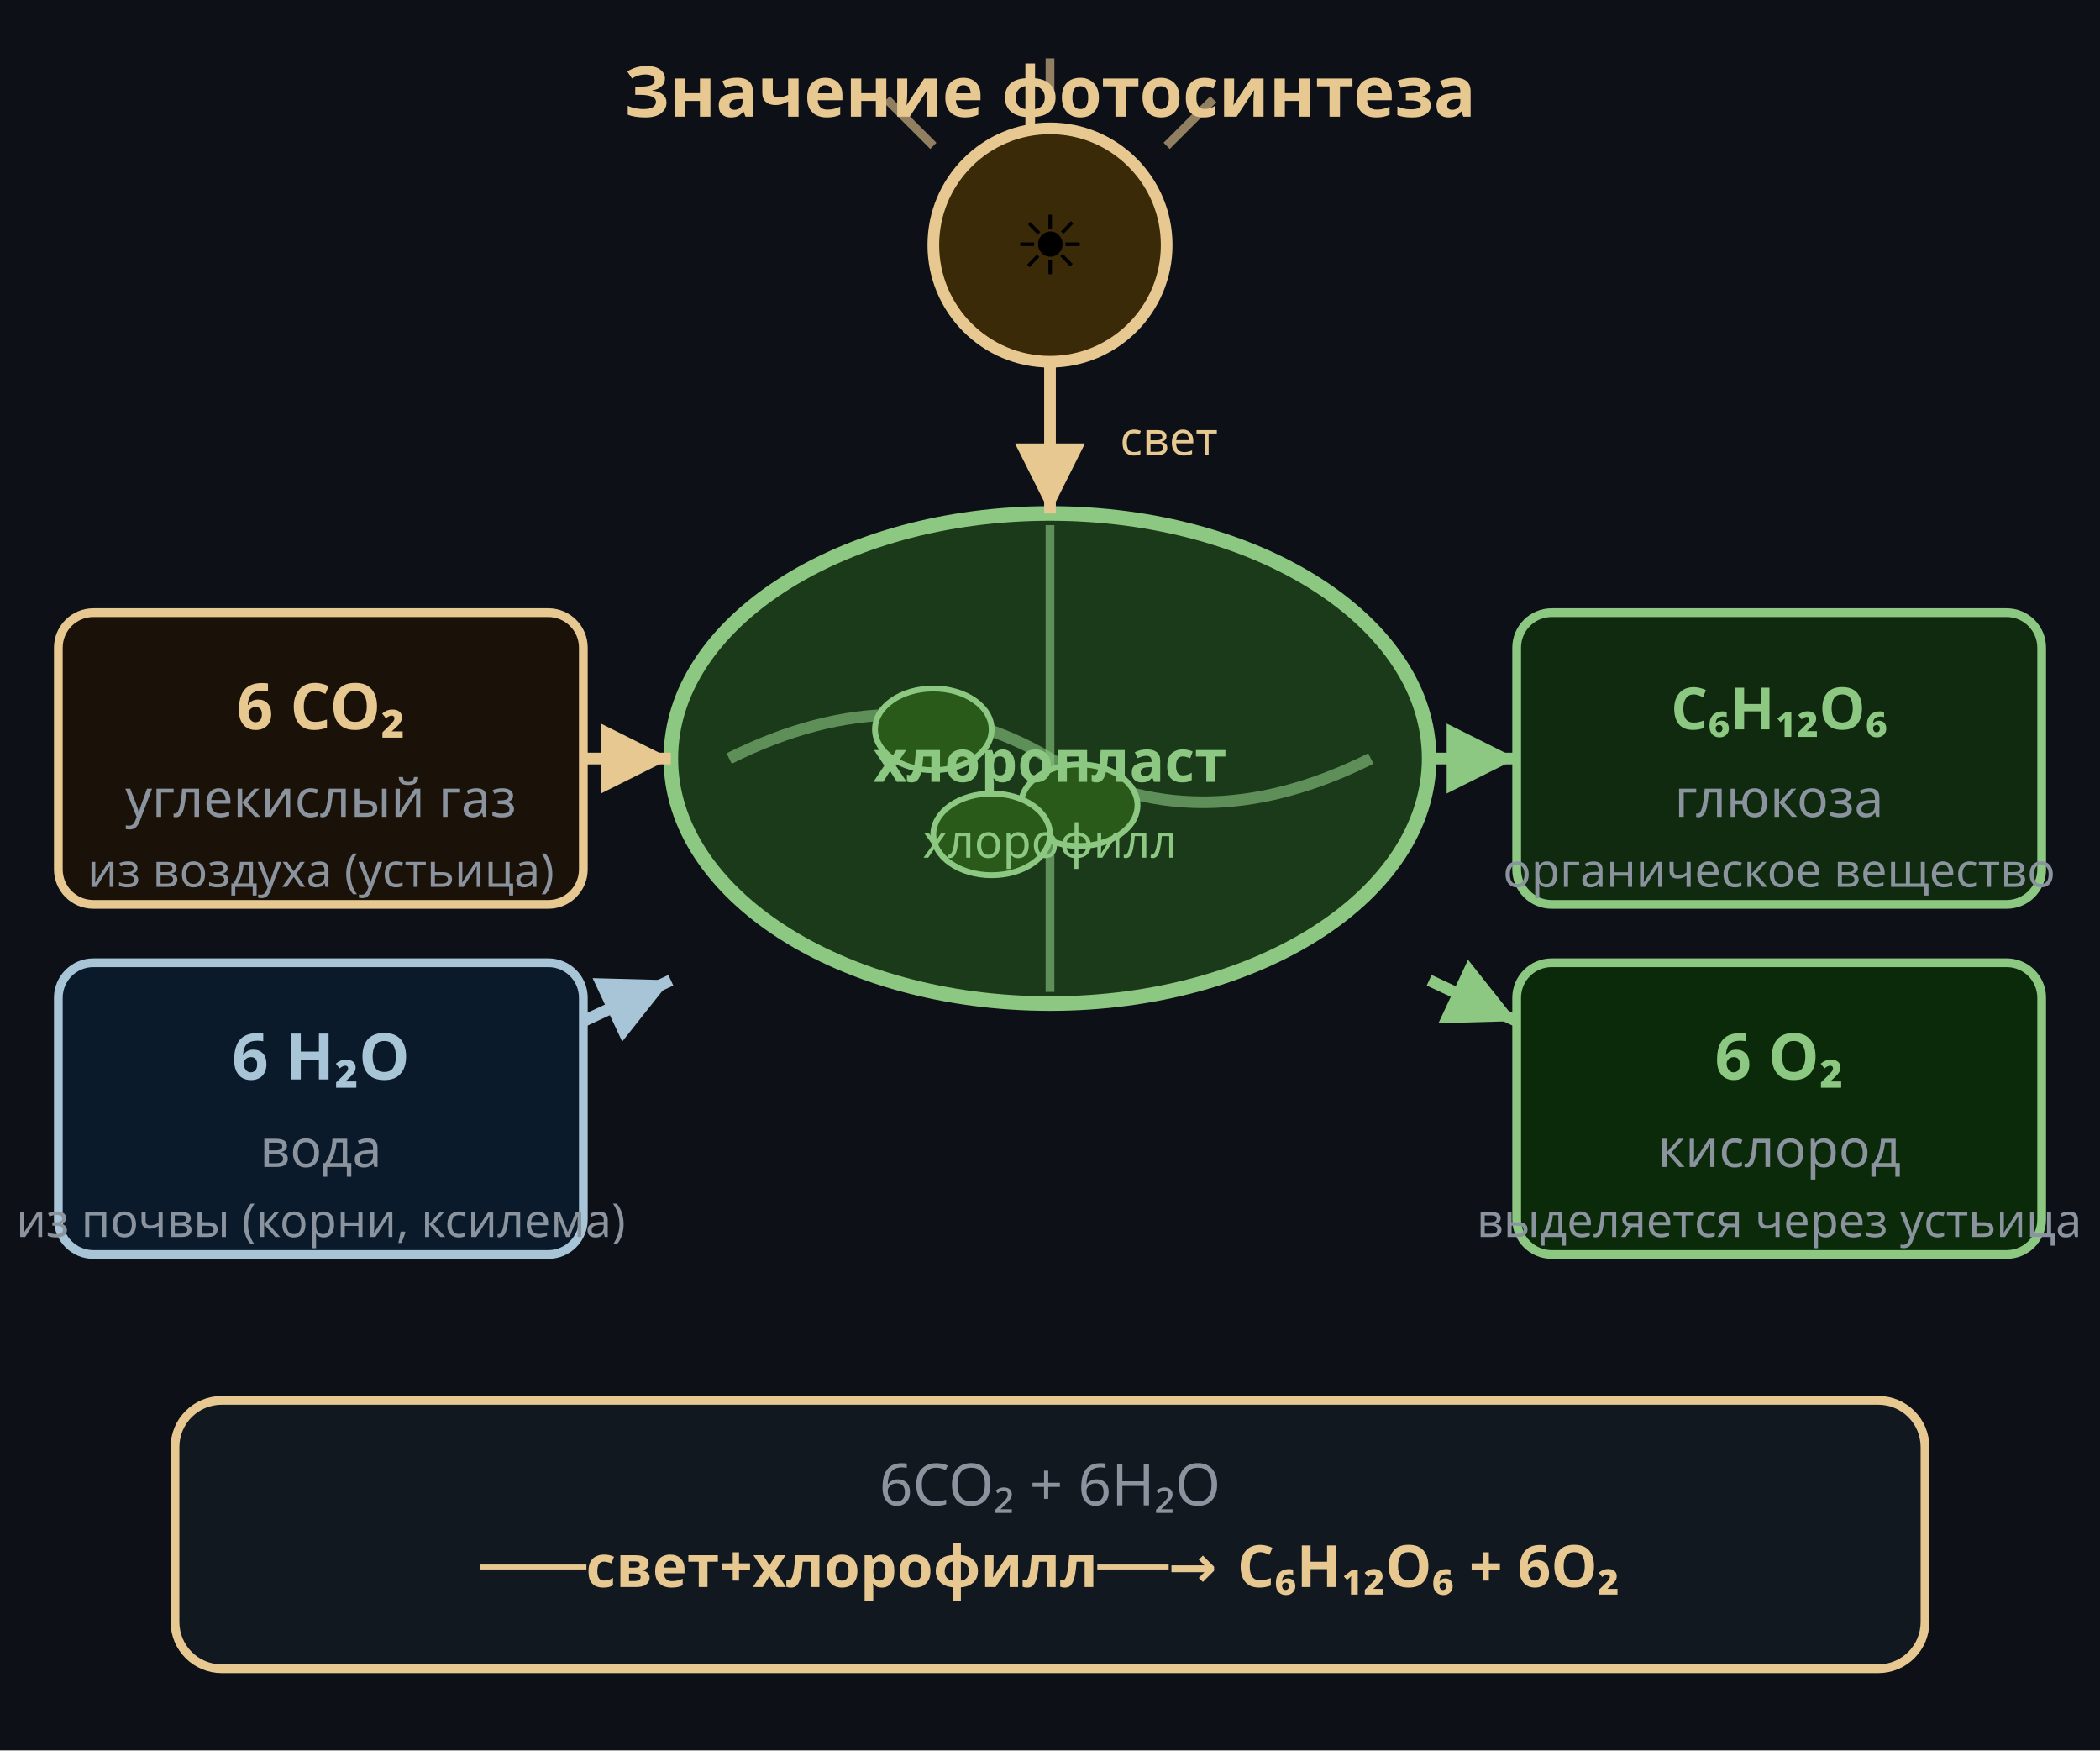
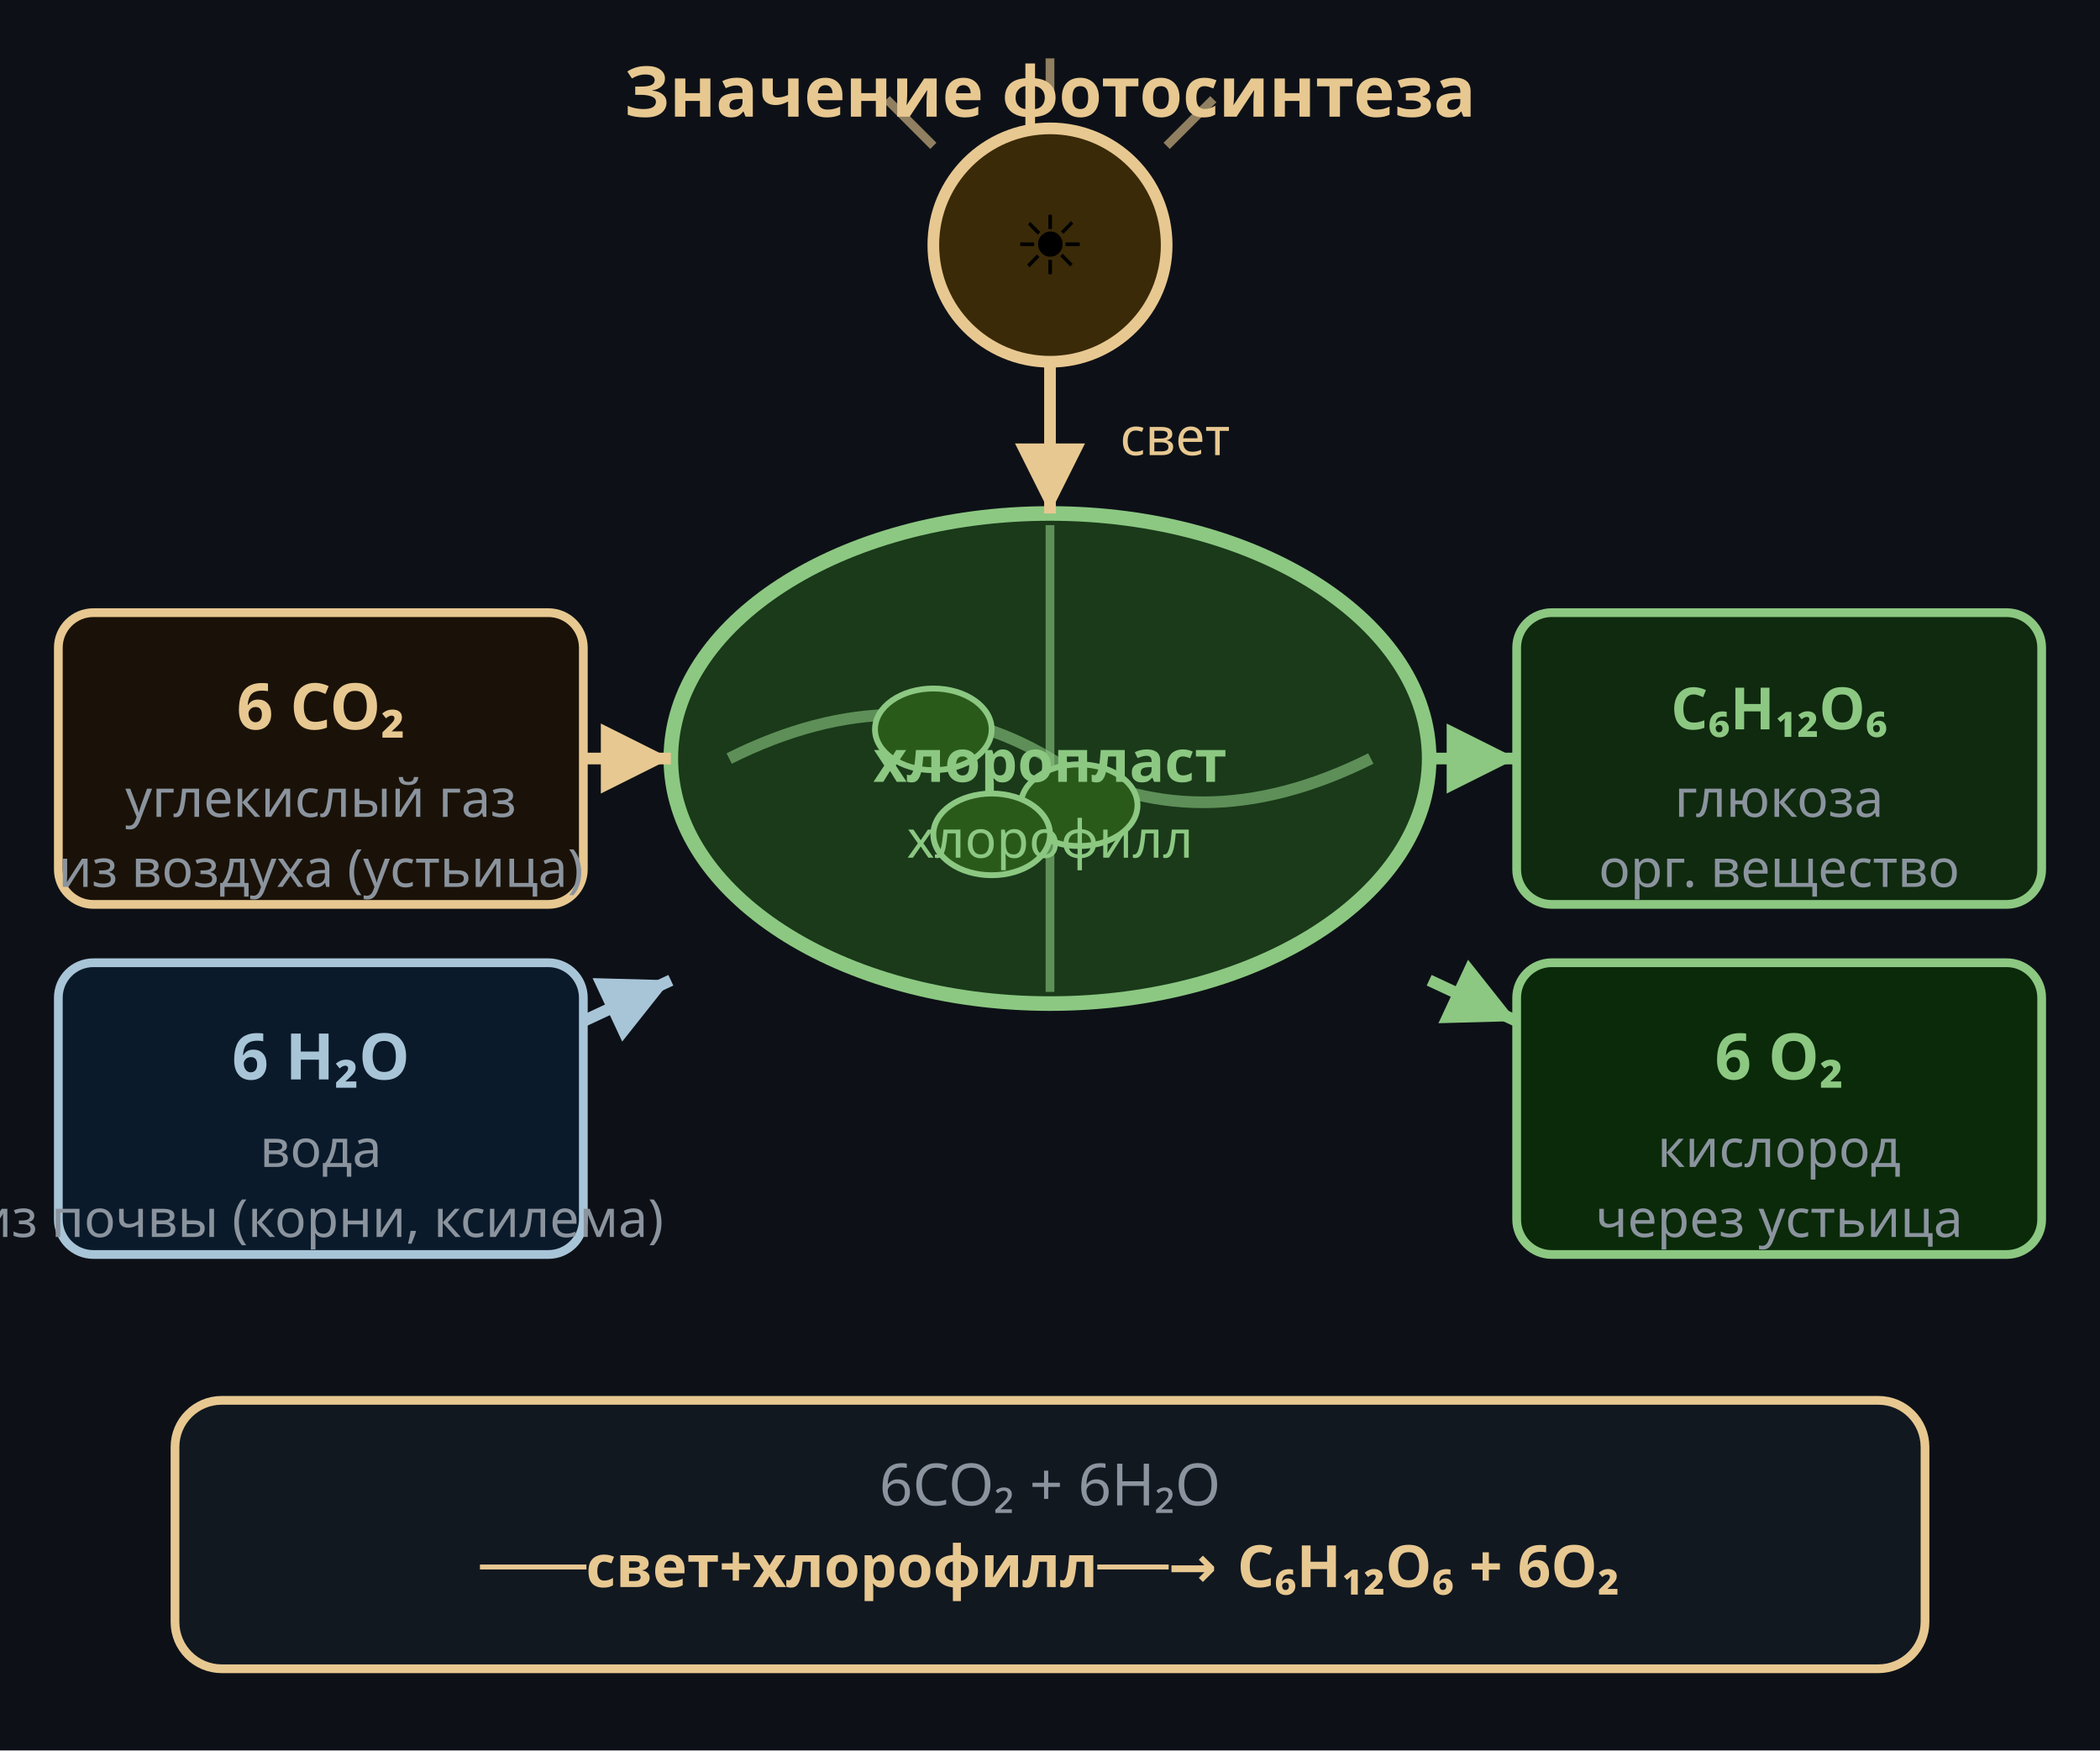
<svg xmlns="http://www.w3.org/2000/svg" viewBox="0 0 360 300" font-family="system-ui,sans-serif">
  <rect width="360" height="300" fill="#0d1117" />
  <text x="180" y="20" text-anchor="middle" font-size="12" fill="#e8c891" font-weight="600">Значение фотосинтеза</text>
  <ellipse cx="180" cy="130" rx="65" ry="42" fill="#1a3a1a" stroke="#8cc882" stroke-width="2.5" />
  <path d="M125,130 Q155,115 180,130 Q205,145 235,130" stroke="#8cc882" stroke-width="2" fill="none" opacity="0.6" />
  <line x1="180" y1="90" x2="180" y2="170" stroke="#8cc882" stroke-width="1.5" opacity="0.6" />
  <ellipse cx="160" cy="125" rx="10" ry="7" fill="#2a5a1a" stroke="#8cc882" stroke-width="1" />
  <ellipse cx="185" cy="138" rx="10" ry="7" fill="#2a5a1a" stroke="#8cc882" stroke-width="1" />
  <ellipse cx="170" cy="143" rx="10" ry="7" fill="#2a5a1a" stroke="#8cc882" stroke-width="1" />
  <text x="180" y="134" text-anchor="middle" font-size="10" fill="#8cc882" font-weight="600">хлоропласт</text>
-   <text x="180" y="147" text-anchor="middle" font-size="8" fill="#8cc882">хлорофилл</text>
+   <text x="180" y="147" text-anchor="middle" font-size="9" fill="#8cc882">хлорофилл</text>
  <circle cx="180" cy="42" r="20" fill="#3a2a08" stroke="#e8c891" stroke-width="2" />
  <text x="180" y="47" text-anchor="middle" font-size="14">☀</text>
  <g stroke="#e8c891" stroke-width="1.5" opacity="0.6">
    <line x1="180" y1="18" x2="180" y2="10" />
    <line x1="200" y1="25" x2="208" y2="17" />
    <line x1="160" y1="25" x2="152" y2="17" />
  </g>
  <path d="M180,62 L180,88" stroke="#e8c891" stroke-width="2" marker-end="url(#ea)" />
-   <text x="192" y="78" font-size="8" fill="#e8c891">свет</text>
+   <text x="192" y="78" font-size="9" fill="#e8c891">свет</text>
  <rect x="10" y="105" width="90" height="50" rx="6" fill="#1a1208" stroke="#e8c891" stroke-width="1.5" />
  <text x="55" y="125" text-anchor="middle" font-size="11" fill="#e8c891" font-weight="700">6 CO₂</text>
  <text x="55" y="140" text-anchor="middle" font-size="9" fill="#8b949e">углекислый газ</text>
-   <text x="55" y="152" text-anchor="middle" font-size="8" fill="#8b949e">из воздуха (устьица)</text>
+   <text x="55" y="152" text-anchor="middle" font-size="9" fill="#8b949e">из воздуха (устьица)</text>
  <path d="M100,130 L115,130" stroke="#e8c891" stroke-width="2" marker-end="url(#ea)" />
  <rect x="10" y="165" width="90" height="50" rx="6" fill="#0a1a2a" stroke="#a8c5d8" stroke-width="1.5" />
  <text x="55" y="185" text-anchor="middle" font-size="11" fill="#a8c5d8" font-weight="700">6 H₂O</text>
  <text x="55" y="200" text-anchor="middle" font-size="9" fill="#8b949e">вода</text>
-   <text x="55" y="212" text-anchor="middle" font-size="8" fill="#8b949e">из почвы (корни, ксилема)</text>
+   <text x="55" y="212" text-anchor="middle" font-size="9" fill="#8b949e">из почвы (корни, ксилема)</text>
  <path d="M100,175 L115,168" stroke="#a8c5d8" stroke-width="2" marker-end="url(#ea2)" />
  <rect x="260" y="105" width="90" height="50" rx="6" fill="#0f2a0f" stroke="#8cc882" stroke-width="1.5" />
  <text x="305" y="125" text-anchor="middle" font-size="10" fill="#8cc882" font-weight="700">C₆H₁₂O₆</text>
  <text x="305" y="140" text-anchor="middle" font-size="9" fill="#8b949e">глюкоза</text>
-   <text x="305" y="152" text-anchor="middle" font-size="8" fill="#8b949e">органическое вещество</text>
+   <text x="305" y="152" text-anchor="middle" font-size="9" fill="#8b949e">орг. вещество</text>
  <path d="M245,130 L260,130" stroke="#8cc882" stroke-width="2" marker-end="url(#ea3)" />
  <rect x="260" y="165" width="90" height="50" rx="6" fill="#0a2a0a" stroke="#8cc882" stroke-width="1.5" />
  <text x="305" y="185" text-anchor="middle" font-size="11" fill="#8cc882" font-weight="700">6 O₂</text>
  <text x="305" y="200" text-anchor="middle" font-size="9" fill="#8b949e">кислород</text>
-   <text x="305" y="212" text-anchor="middle" font-size="8" fill="#8b949e">выделяется через устьица</text>
+   <text x="305" y="212" text-anchor="middle" font-size="9" fill="#8b949e">через устьица</text>
  <path d="M245,168 L260,175" stroke="#8cc882" stroke-width="2" marker-end="url(#ea3)" />
  <rect x="30" y="240" width="300" height="46" rx="8" fill="#111820" stroke="#e8c891" stroke-width="1.5" />
  <text x="180" y="258" text-anchor="middle" font-size="10" fill="#8b949e">6CO₂ + 6H₂O</text>
  <text x="180" y="272" text-anchor="middle" font-size="10" fill="#e8c891" font-weight="600">───свет+хлорофилл──→ C₆H₁₂O₆ + 6O₂</text>
  <defs>
    <marker id="ea" markerWidth="6" markerHeight="6" refX="6" refY="3" orient="auto">
      <path d="M0,0 L6,3 L0,6Z" fill="#e8c891" />
    </marker>
    <marker id="ea2" markerWidth="6" markerHeight="6" refX="6" refY="3" orient="auto">
      <path d="M0,0 L6,3 L0,6Z" fill="#a8c5d8" />
    </marker>
    <marker id="ea3" markerWidth="6" markerHeight="6" refX="6" refY="3" orient="auto">
      <path d="M0,0 L6,3 L0,6Z" fill="#8cc882" />
    </marker>
  </defs>
</svg>
